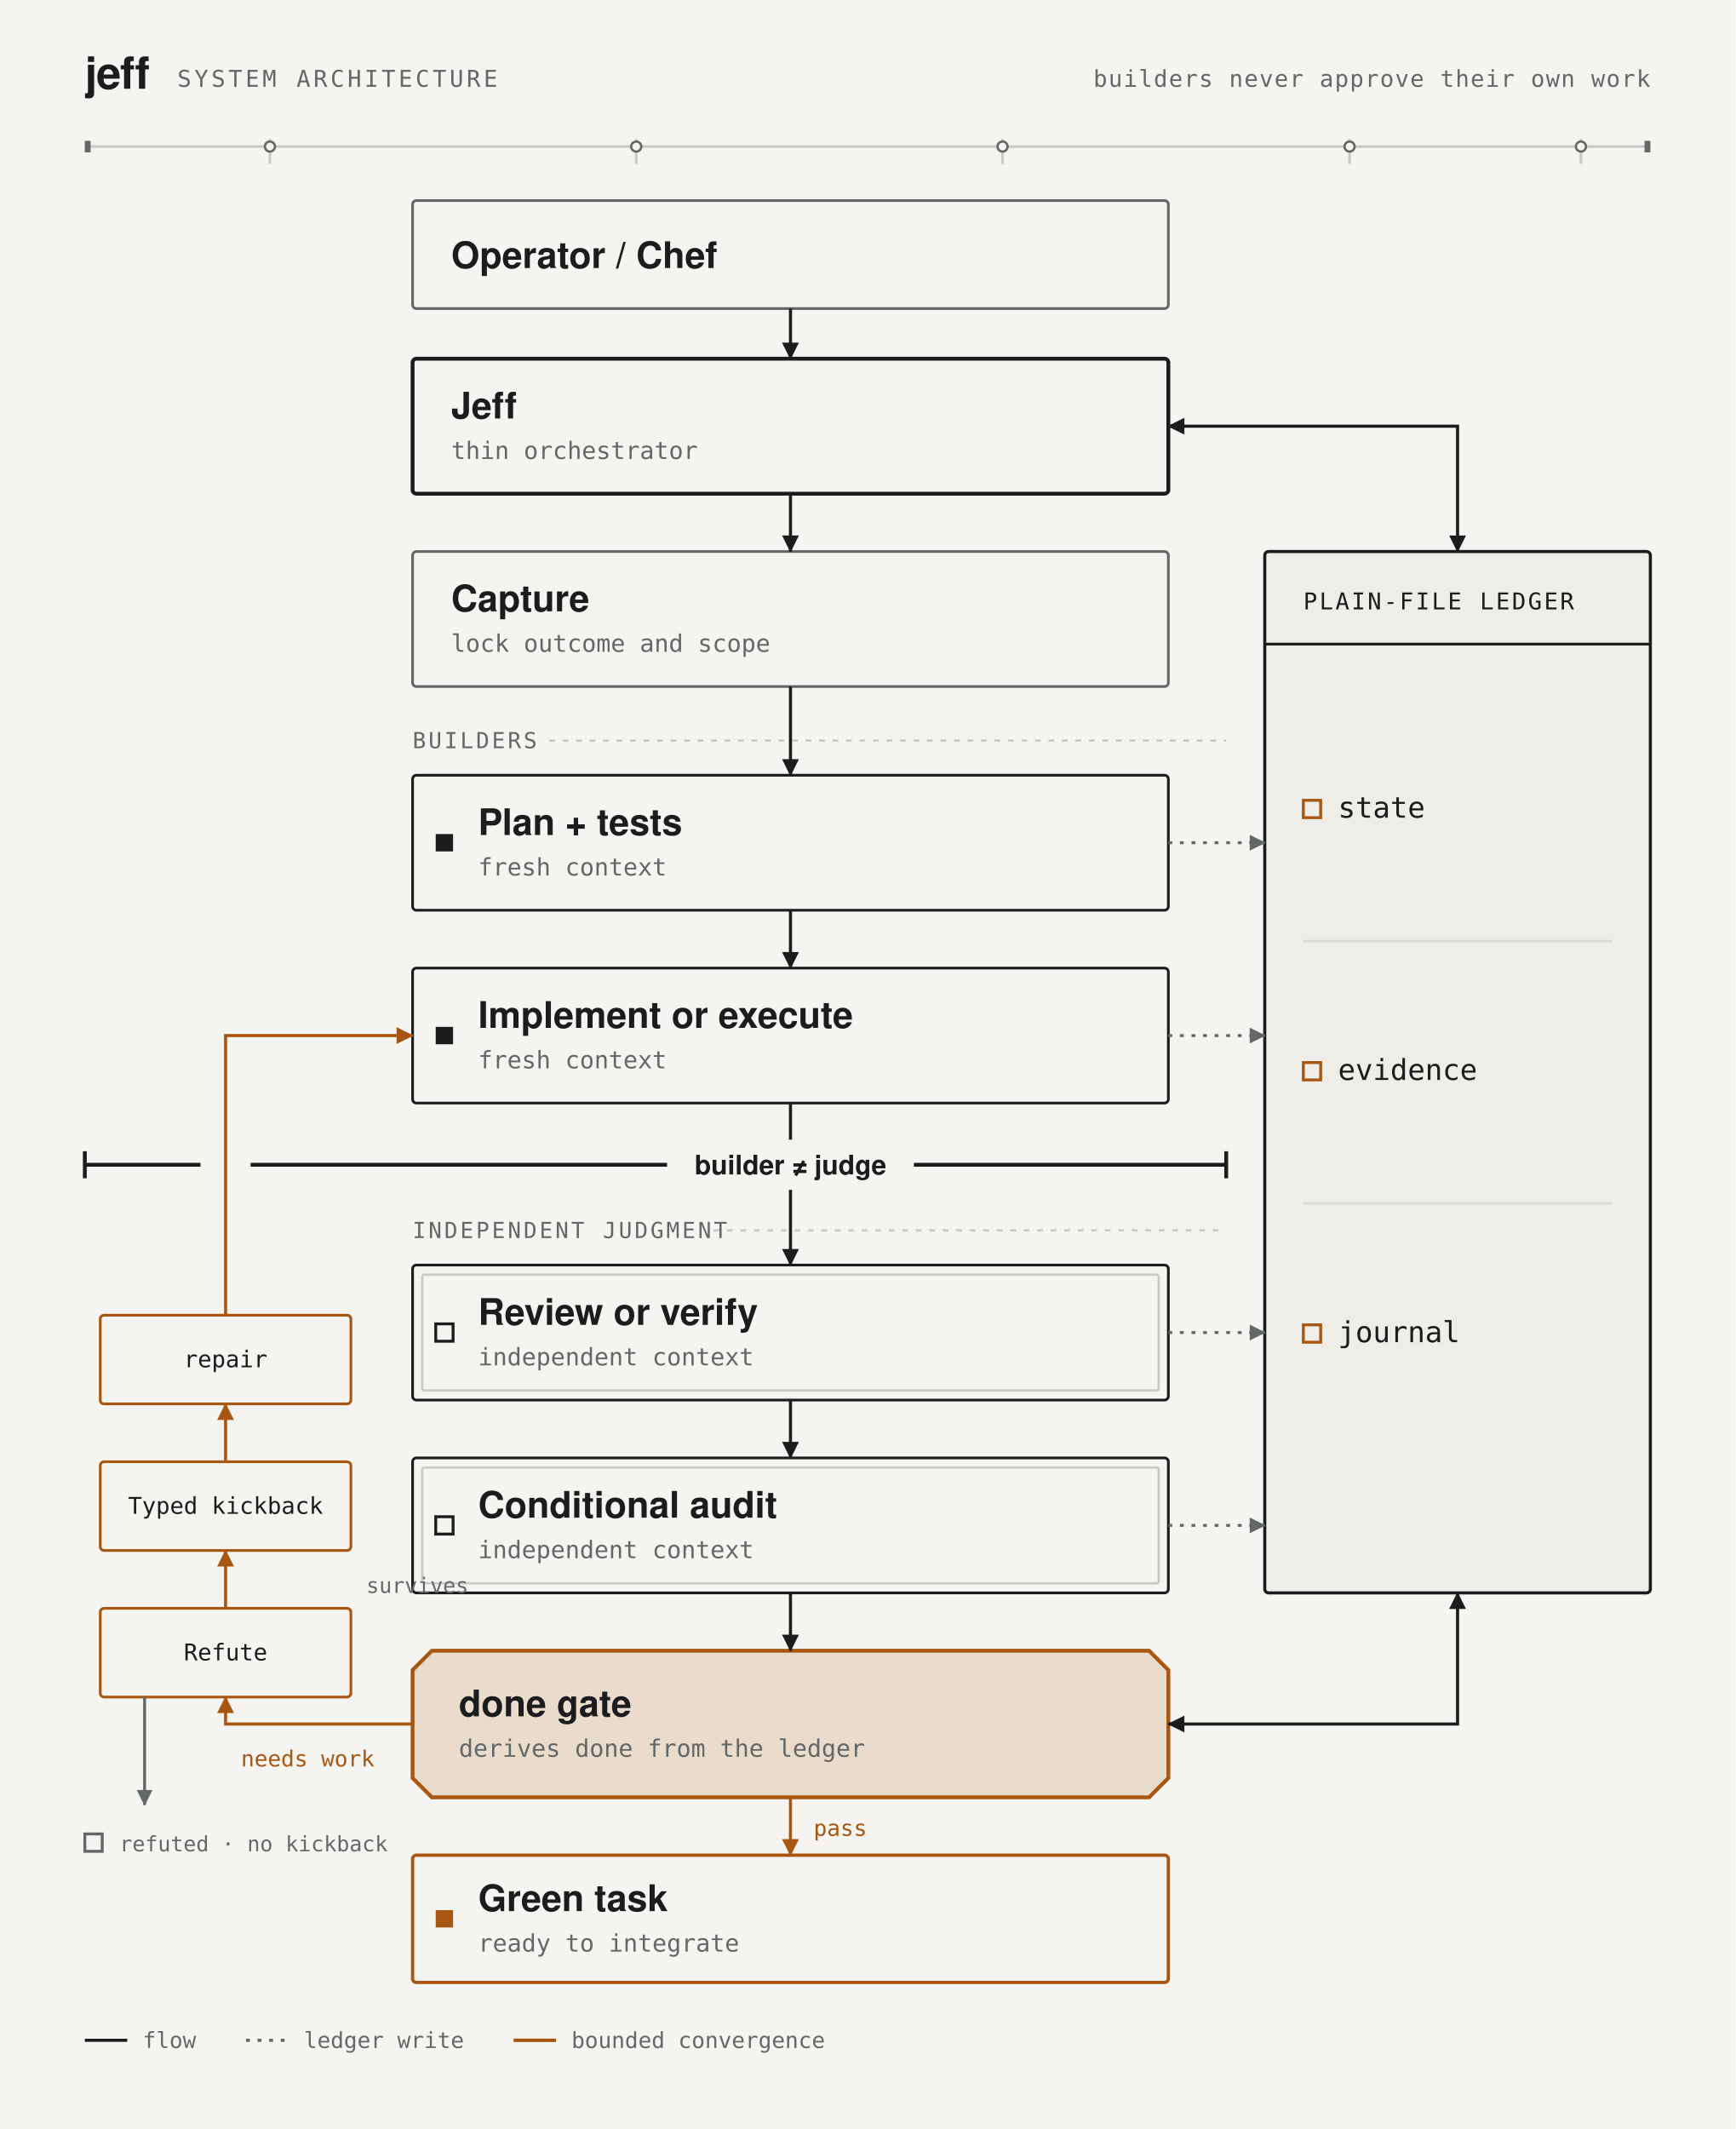
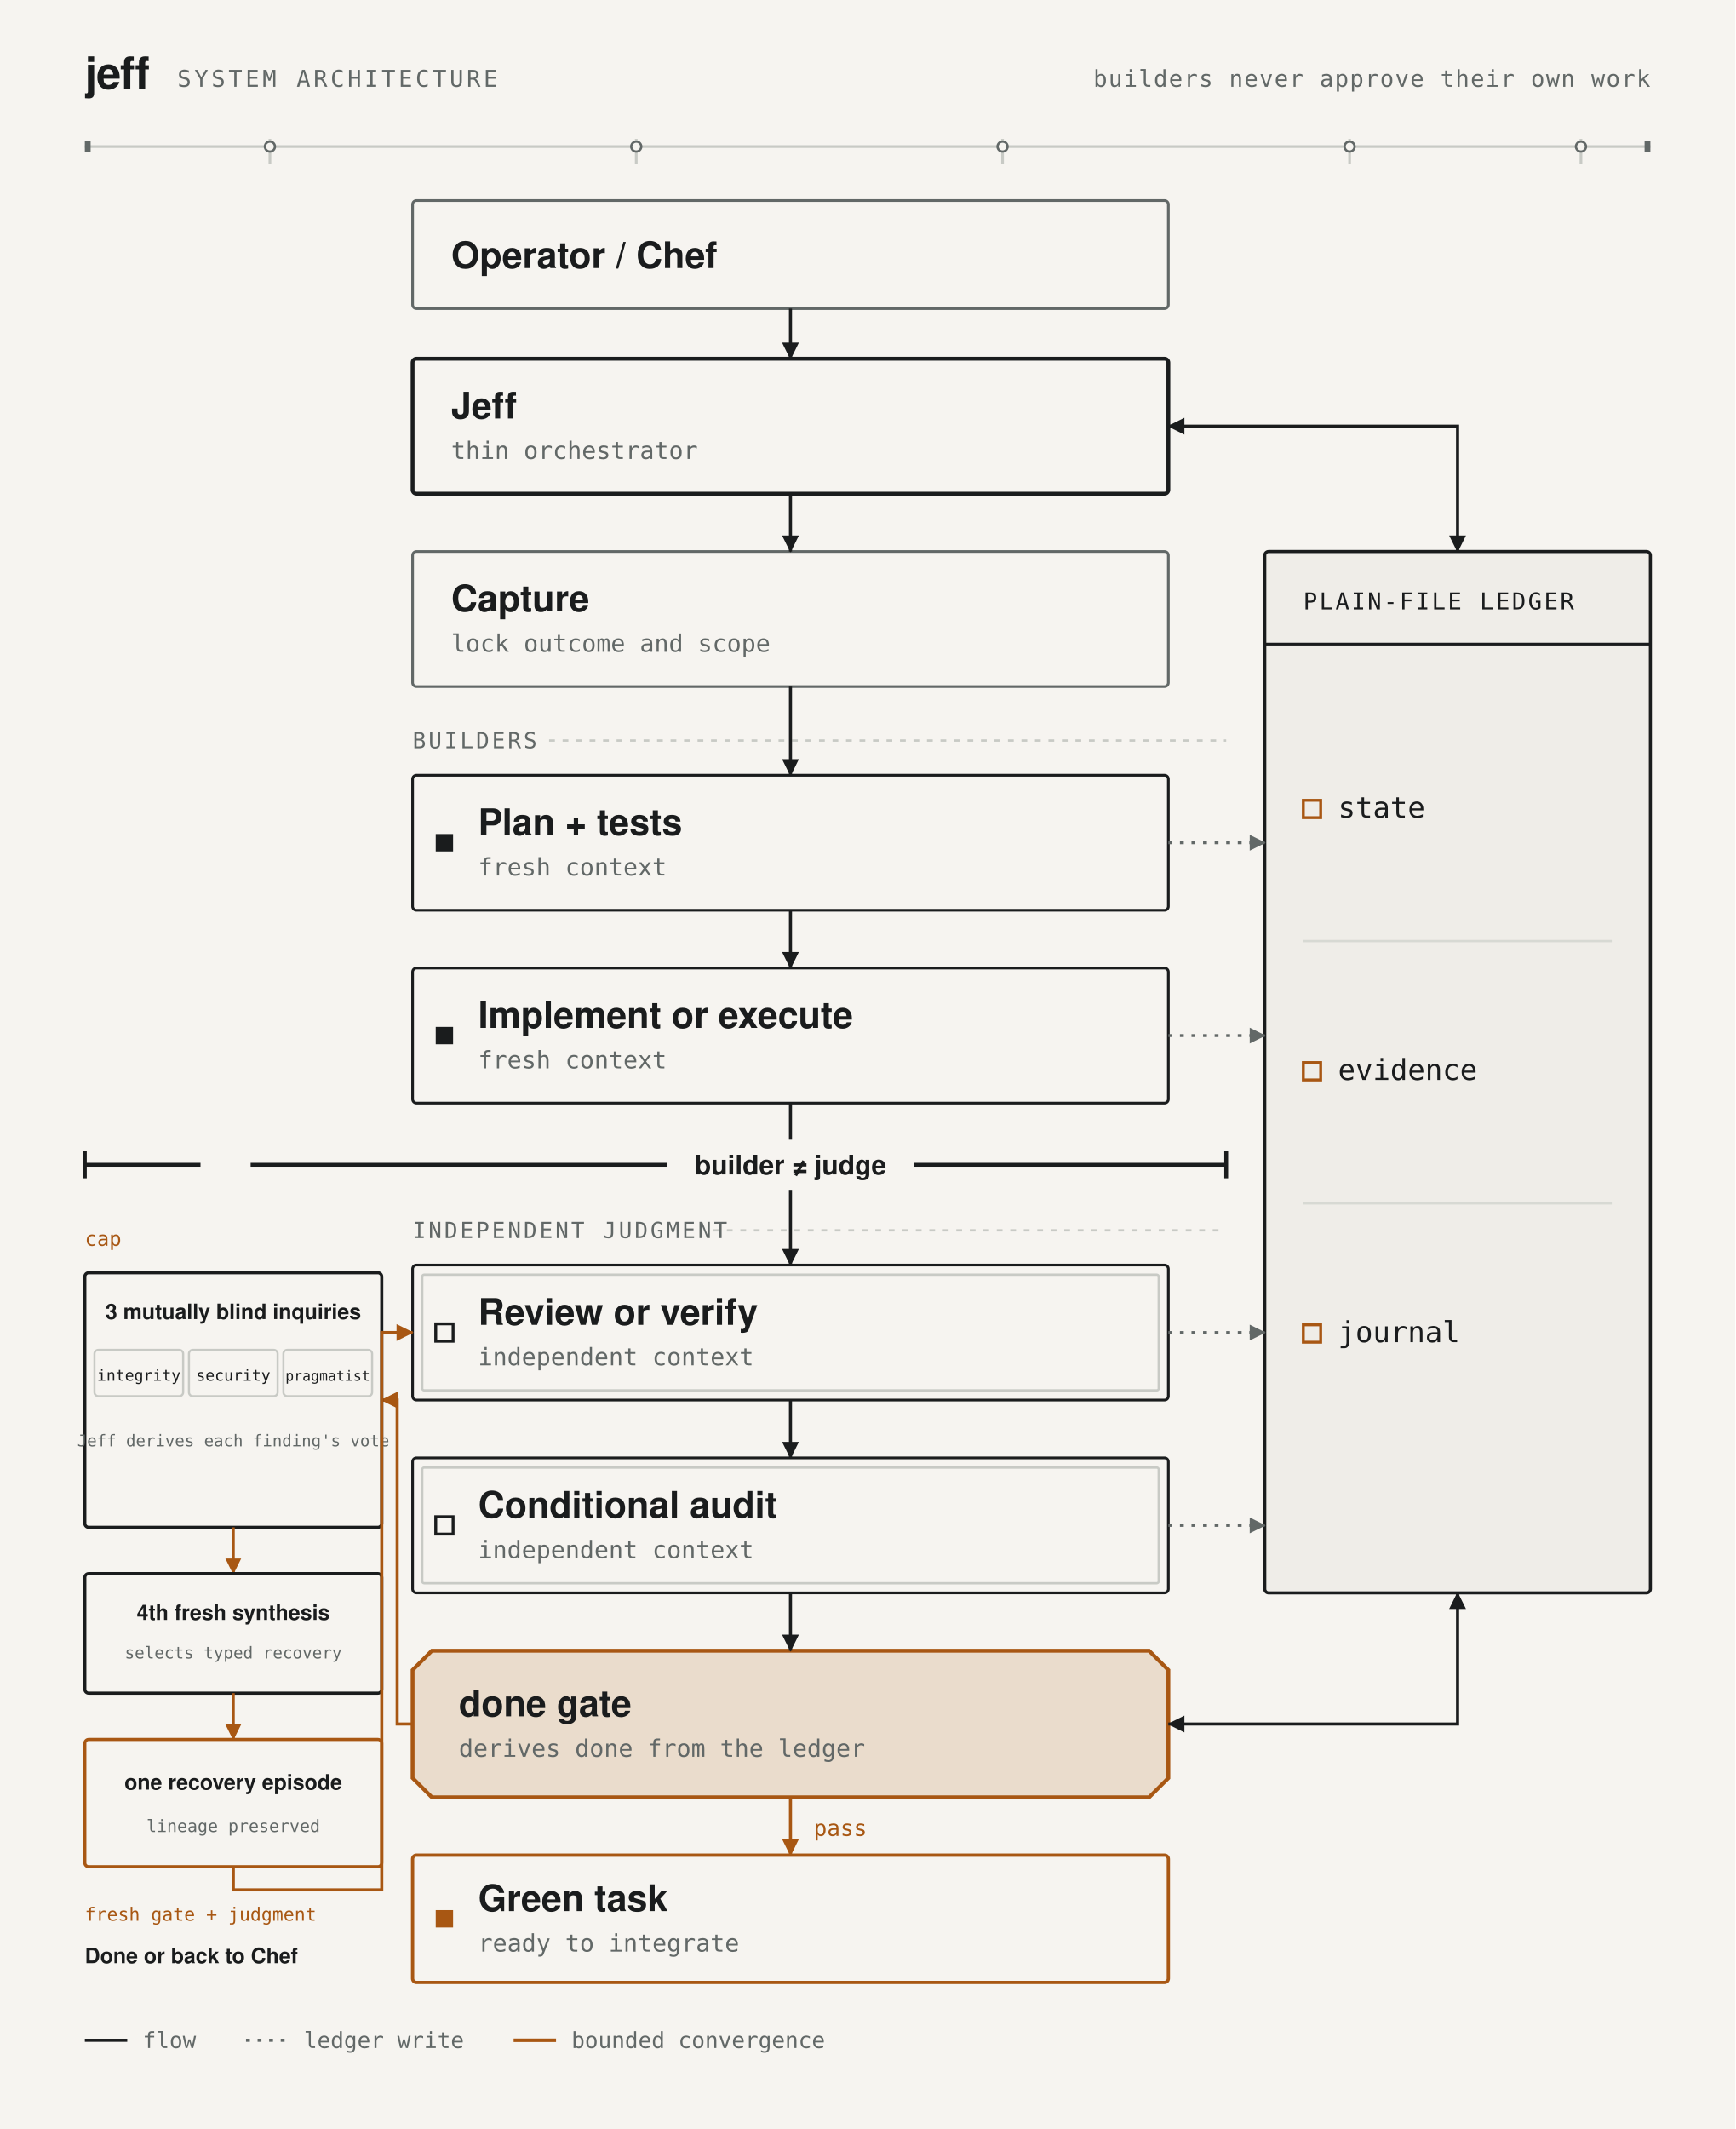
- <svg xmlns="http://www.w3.org/2000/svg" width="900" height="1104" viewBox="0 0 900 1104" role="img" aria-label="jeff system architecture: operator to green task through fresh specialist contexts, with a plain-file ledger and a checked done gate that derives done from the ledger. A contested blocking finding is refuted first: refuted findings are dropped with no kickback, survivors become a typed kickback and a confined repair.">
+ <svg xmlns="http://www.w3.org/2000/svg" width="900" height="1104" viewBox="0 0 900 1104" role="img" aria-label="jeff system architecture: operator to green task through fresh specialist contexts, with a plain-file ledger and checked done gate. A capped blocking union passes through three mutually blind inquiry specialists, deterministic vote derivation, a fourth fresh synthesis specialist, typed recovery with preserved lineage, and one fresh gate and judgment before done or return to the Chef.">
  <defs>
    <marker id="a-ink" viewBox="0 0 10 10" refX="8.5" refY="5" markerWidth="6.5" markerHeight="6.5" orient="auto-start-reverse">
      <path d="M0.5 0.8 L9 5 L0.5 9.2 Z" fill="#1A1C1D" />
    </marker>
    <marker id="a-steel" viewBox="0 0 10 10" refX="8.5" refY="5" markerWidth="6.5" markerHeight="6.5" orient="auto-start-reverse">
      <path d="M0.5 0.8 L9 5 L0.5 9.2 Z" fill="#626867" />
    </marker>
    <marker id="a-acc" viewBox="0 0 10 10" refX="8.5" refY="5" markerWidth="6.5" markerHeight="6.5" orient="auto-start-reverse">
      <path d="M0.5 0.8 L9 5 L0.5 9.2 Z" fill="#A85713" />
    </marker>
  </defs>
  <rect width="900" height="1104" fill="#F6F4F0" />
  <text x="44" y="46" font-family="'Helvetica Neue', Helvetica, Arial, sans-serif" font-size="23" fill="#1A1C1D" font-weight="700" letter-spacing="-0.4">jeff</text>
  <text x="92" y="45" font-family="ui-monospace, 'SF Mono', Menlo, Consolas, 'DejaVu Sans Mono', monospace" font-size="12" fill="#626867" letter-spacing="1.6">SYSTEM ARCHITECTURE</text>
  <text x="856" y="45" font-family="ui-monospace, 'SF Mono', Menlo, Consolas, 'DejaVu Sans Mono', monospace" font-size="12" fill="#626867" letter-spacing="0.6" text-anchor="end">builders never approve their own work</text>
  <path d="M44 76 L856 76" fill="none" stroke="#C8CAC5" stroke-width="1.4" />
  <rect x="44" y="73" width="3" height="6" fill="#626867" />
  <rect x="853" y="73" width="3" height="6" fill="#626867" />
  <path d="M140 72 L140 85" fill="none" stroke="#C8CAC5" stroke-width="1.4" />
  <circle cx="140" cy="76" r="2.6" fill="#F6F4F0" stroke="#626867" stroke-width="1.2" />
  <path d="M330 72 L330 85" fill="none" stroke="#C8CAC5" stroke-width="1.4" />
  <circle cx="330" cy="76" r="2.6" fill="#F6F4F0" stroke="#626867" stroke-width="1.2" />
  <path d="M520 72 L520 85" fill="none" stroke="#C8CAC5" stroke-width="1.4" />
  <circle cx="520" cy="76" r="2.6" fill="#F6F4F0" stroke="#626867" stroke-width="1.2" />
  <path d="M700 72 L700 85" fill="none" stroke="#C8CAC5" stroke-width="1.4" />
  <circle cx="700" cy="76" r="2.6" fill="#F6F4F0" stroke="#626867" stroke-width="1.2" />
  <path d="M820 72 L820 85" fill="none" stroke="#C8CAC5" stroke-width="1.4" />
  <circle cx="820" cy="76" r="2.6" fill="#F6F4F0" stroke="#626867" stroke-width="1.2" />
  <text x="214" y="388" font-family="ui-monospace, 'SF Mono', Menlo, Consolas, 'DejaVu Sans Mono', monospace" font-size="11.5" fill="#626867" letter-spacing="1.3">BUILDERS</text>
  <path d="M284.8 384 L636 384" fill="none" stroke="#C8CAC5" stroke-width="1.2" stroke-dasharray="3 4" />
  <text x="214" y="642" font-family="ui-monospace, 'SF Mono', Menlo, Consolas, 'DejaVu Sans Mono', monospace" font-size="11.5" fill="#626867" letter-spacing="1.3">INDEPENDENT JUDGMENT</text>
  <path d="M370 638 L636 638" fill="none" stroke="#C8CAC5" stroke-width="1.2" stroke-dasharray="3 4" />
  <rect x="214" y="104" width="392" height="56" rx="2" fill="#F6F4F0" stroke="#626867" stroke-width="1.4" />
  <text x="234" y="139" font-family="'Helvetica Neue', Helvetica, Arial, sans-serif" font-size="19" fill="#1A1C1D" font-weight="600">Operator / Chef</text>
  <rect x="214" y="186" width="392" height="70" rx="2" fill="#F6F4F0" stroke="#1A1C1D" stroke-width="2" />
  <text x="234" y="217" font-family="'Helvetica Neue', Helvetica, Arial, sans-serif" font-size="19" fill="#1A1C1D" font-weight="600">Jeff</text>
  <text x="234" y="238" font-family="ui-monospace, 'SF Mono', Menlo, Consolas, 'DejaVu Sans Mono', monospace" font-size="12.5" fill="#626867">thin orchestrator</text>
  <rect x="214" y="286" width="392" height="70" rx="2" fill="#F6F4F0" stroke="#626867" stroke-width="1.4" />
  <text x="234" y="317" font-family="'Helvetica Neue', Helvetica, Arial, sans-serif" font-size="19" fill="#1A1C1D" font-weight="600">Capture</text>
  <text x="234" y="338" font-family="ui-monospace, 'SF Mono', Menlo, Consolas, 'DejaVu Sans Mono', monospace" font-size="12.5" fill="#626867">lock outcome and scope</text>
  <rect x="214" y="402" width="392" height="70" rx="2" fill="#F6F4F0" stroke="#1A1C1D" stroke-width="1.4" />
  <rect x="226" y="432.5" width="9" height="9" fill="#1A1C1D" />
  <text x="248" y="433" font-family="'Helvetica Neue', Helvetica, Arial, sans-serif" font-size="19" fill="#1A1C1D" font-weight="600">Plan + tests</text>
  <text x="248" y="454" font-family="ui-monospace, 'SF Mono', Menlo, Consolas, 'DejaVu Sans Mono', monospace" font-size="12.5" fill="#626867">fresh context</text>
  <rect x="214" y="502" width="392" height="70" rx="2" fill="#F6F4F0" stroke="#1A1C1D" stroke-width="1.4" />
  <rect x="226" y="532.5" width="9" height="9" fill="#1A1C1D" />
  <text x="248" y="533" font-family="'Helvetica Neue', Helvetica, Arial, sans-serif" font-size="19" fill="#1A1C1D" font-weight="600">Implement or execute</text>
  <text x="248" y="554" font-family="ui-monospace, 'SF Mono', Menlo, Consolas, 'DejaVu Sans Mono', monospace" font-size="12.5" fill="#626867">fresh context</text>
  <rect x="214" y="656" width="392" height="70" rx="2" fill="#F6F4F0" stroke="#1A1C1D" stroke-width="1.4" />
  <rect x="219" y="661" width="382" height="60" rx="1" fill="none" stroke="#C8CAC5" stroke-width="1.2" />
  <rect x="226" y="686.5" width="9" height="9" fill="none" stroke="#1A1C1D" stroke-width="1.5" />
  <text x="248" y="687" font-family="'Helvetica Neue', Helvetica, Arial, sans-serif" font-size="19" fill="#1A1C1D" font-weight="600">Review or verify</text>
  <text x="248" y="708" font-family="ui-monospace, 'SF Mono', Menlo, Consolas, 'DejaVu Sans Mono', monospace" font-size="12.5" fill="#626867">independent context</text>
  <rect x="214" y="756" width="392" height="70" rx="2" fill="#F6F4F0" stroke="#1A1C1D" stroke-width="1.4" />
  <rect x="219" y="761" width="382" height="60" rx="1" fill="none" stroke="#C8CAC5" stroke-width="1.2" />
  <rect x="226" y="786.5" width="9" height="9" fill="none" stroke="#1A1C1D" stroke-width="1.5" />
  <text x="248" y="787" font-family="'Helvetica Neue', Helvetica, Arial, sans-serif" font-size="19" fill="#1A1C1D" font-weight="600">Conditional audit</text>
  <text x="248" y="808" font-family="ui-monospace, 'SF Mono', Menlo, Consolas, 'DejaVu Sans Mono', monospace" font-size="12.5" fill="#626867">independent context</text>
  <path d="M224 856 H596 L606 866 V922 L596 932 H224 L214 922 V866 Z" fill="#EADCCC" stroke="#A85713" stroke-width="2" />
  <text x="238" y="890" font-family="'Helvetica Neue', Helvetica, Arial, sans-serif" font-size="19" fill="#1A1C1D" font-weight="600">done gate</text>
  <text x="238" y="911" font-family="ui-monospace, 'SF Mono', Menlo, Consolas, 'DejaVu Sans Mono', monospace" font-size="12.5" fill="#626867">derives done from the ledger</text>
  <rect x="214" y="962" width="392" height="66" rx="2" fill="#F6F4F0" stroke="#A85713" stroke-width="1.7" />
  <rect x="226" y="990.5" width="9" height="9" fill="#A85713" />
  <text x="248" y="991" font-family="'Helvetica Neue', Helvetica, Arial, sans-serif" font-size="19" fill="#1A1C1D" font-weight="600">Green task</text>
  <text x="248" y="1012" font-family="ui-monospace, 'SF Mono', Menlo, Consolas, 'DejaVu Sans Mono', monospace" font-size="12.5" fill="#626867">ready to integrate</text>
  <path d="M410 160 L410 186" fill="none" stroke="#1A1C1D" stroke-width="1.6" marker-end="url(#a-ink)" />
  <path d="M410 256 L410 286" fill="none" stroke="#1A1C1D" stroke-width="1.6" marker-end="url(#a-ink)" />
  <path d="M410 356 L410 402" fill="none" stroke="#1A1C1D" stroke-width="1.6" marker-end="url(#a-ink)" />
  <path d="M410 472 L410 502" fill="none" stroke="#1A1C1D" stroke-width="1.6" marker-end="url(#a-ink)" />
  <path d="M410 572 L410 656" fill="none" stroke="#1A1C1D" stroke-width="1.6" marker-end="url(#a-ink)" />
  <path d="M410 726 L410 756" fill="none" stroke="#1A1C1D" stroke-width="1.6" marker-end="url(#a-ink)" />
  <path d="M410 826 L410 856" fill="none" stroke="#1A1C1D" stroke-width="1.6" marker-end="url(#a-ink)" />
  <path d="M410 932 L410 962" fill="none" stroke="#A85713" stroke-width="1.6" marker-end="url(#a-acc)" />
  <text x="422" y="952" font-family="ui-monospace, 'SF Mono', Menlo, Consolas, 'DejaVu Sans Mono', monospace" font-size="11.5" fill="#A85713">pass</text>
  <path d="M44 604 L104 604" fill="none" stroke="#1A1C1D" stroke-width="2" />
  <path d="M130 604 L636 604" fill="none" stroke="#1A1C1D" stroke-width="2" />
  <path d="M44 597 L44 611" fill="none" stroke="#1A1C1D" stroke-width="2" />
  <path d="M636 597 L636 611" fill="none" stroke="#1A1C1D" stroke-width="2" />
  <rect x="346" y="591" width="128" height="26" fill="#F6F4F0" />
  <text x="410" y="609" font-family="'Helvetica Neue', Helvetica, Arial, sans-serif" font-size="14" fill="#1A1C1D" font-weight="700" text-anchor="middle">builder ≠ judge</text>
-   <path d="M214 894 L117 894 L117 880" fill="none" stroke="#A85713" stroke-width="1.6" marker-end="url(#a-acc)" />
-   <rect x="52" y="834" width="130" height="46" rx="2" fill="#F6F4F0" stroke="#A85713" stroke-width="1.4" />
-   <text x="117" y="861" font-family="ui-monospace, 'SF Mono', Menlo, Consolas, 'DejaVu Sans Mono', monospace" font-size="12" fill="#1A1C1D" text-anchor="middle">Refute</text>
-   <path d="M117 834 L117 804" fill="none" stroke="#A85713" stroke-width="1.6" marker-end="url(#a-acc)" />
-   <text x="190" y="826" font-family="ui-monospace, 'SF Mono', Menlo, Consolas, 'DejaVu Sans Mono', monospace" font-size="11" fill="#626867">survives</text>
-   <path d="M75 880 L75 936" fill="none" stroke="#626867" stroke-width="1.5" marker-end="url(#a-steel)" />
-   <rect x="44" y="951" width="9" height="9" fill="none" stroke="#626867" stroke-width="1.5" />
-   <text x="62" y="960" font-family="ui-monospace, 'SF Mono', Menlo, Consolas, 'DejaVu Sans Mono', monospace" font-size="11" fill="#626867">refuted · no kickback</text>
-   <rect x="52" y="758" width="130" height="46" rx="2" fill="#F6F4F0" stroke="#A85713" stroke-width="1.4" />
-   <text x="117" y="785" font-family="ui-monospace, 'SF Mono', Menlo, Consolas, 'DejaVu Sans Mono', monospace" font-size="12" fill="#1A1C1D" text-anchor="middle">Typed kickback</text>
-   <path d="M117 758 L117 728" fill="none" stroke="#A85713" stroke-width="1.6" marker-end="url(#a-acc)" />
-   <rect x="52" y="682" width="130" height="46" rx="2" fill="#F6F4F0" stroke="#A85713" stroke-width="1.4" />
-   <text x="117" y="709" font-family="ui-monospace, 'SF Mono', Menlo, Consolas, 'DejaVu Sans Mono', monospace" font-size="12" fill="#1A1C1D" text-anchor="middle">repair</text>
-   <path d="M117 682 L117 537 L214 537" fill="none" stroke="#A85713" stroke-width="1.6" marker-end="url(#a-acc)" />
-   <text x="125" y="916" font-family="ui-monospace, 'SF Mono', Menlo, Consolas, 'DejaVu Sans Mono', monospace" font-size="11.5" fill="#A85713">needs work</text>
+   <text x="44" y="646" font-family="ui-monospace, 'SF Mono', Menlo, Consolas, 'DejaVu Sans Mono', monospace" font-size="10.5" fill="#A85713">cap</text>
+   <path d="M214 894 L206 894 L206 726 L198 726" fill="none" stroke="#A85713" stroke-width="1.6" marker-end="url(#a-acc)" />
+   <rect x="44" y="660" width="154" height="132" rx="2" fill="#F6F4F0" stroke="#1A1C1D" stroke-width="1.6" />
+   <text x="121" y="684" font-family="'Helvetica Neue', Helvetica, Arial, sans-serif" font-size="11" fill="#1A1C1D" font-weight="600" text-anchor="middle">3 mutually blind inquiries</text>
+   <rect x="49" y="700" width="46" height="24" rx="2" fill="#F6F4F0" stroke="#C8CAC5" stroke-width="1.1" />
+   <text x="72" y="716" font-family="ui-monospace, 'SF Mono', Menlo, Consolas, 'DejaVu Sans Mono', monospace" font-size="8" fill="#1A1C1D" text-anchor="middle">integrity</text>
+   <rect x="98" y="700" width="46" height="24" rx="2" fill="#F6F4F0" stroke="#C8CAC5" stroke-width="1.1" />
+   <text x="121" y="716" font-family="ui-monospace, 'SF Mono', Menlo, Consolas, 'DejaVu Sans Mono', monospace" font-size="8" fill="#1A1C1D" text-anchor="middle">security</text>
+   <rect x="147" y="700" width="46" height="24" rx="2" fill="#F6F4F0" stroke="#C8CAC5" stroke-width="1.1" />
+   <text x="170" y="716" font-family="ui-monospace, 'SF Mono', Menlo, Consolas, 'DejaVu Sans Mono', monospace" font-size="7.3" fill="#1A1C1D" text-anchor="middle">pragmatist</text>
+   <text x="121" y="750" font-family="ui-monospace, 'SF Mono', Menlo, Consolas, 'DejaVu Sans Mono', monospace" font-size="8.4" fill="#626867" text-anchor="middle">Jeff derives each finding's vote</text>
+   <path d="M121 792 L121 816" fill="none" stroke="#A85713" stroke-width="1.5" marker-end="url(#a-acc)" />
+   <rect x="44" y="816" width="154" height="62" rx="2" fill="#F6F4F0" stroke="#1A1C1D" stroke-width="1.6" />
+   <text x="121" y="840" font-family="'Helvetica Neue', Helvetica, Arial, sans-serif" font-size="11" fill="#1A1C1D" font-weight="600" text-anchor="middle">4th fresh synthesis</text>
+   <text x="121" y="860" font-family="ui-monospace, 'SF Mono', Menlo, Consolas, 'DejaVu Sans Mono', monospace" font-size="8.5" fill="#626867" text-anchor="middle">selects typed recovery</text>
+   <path d="M121 878 L121 902" fill="none" stroke="#A85713" stroke-width="1.5" marker-end="url(#a-acc)" />
+   <rect x="44" y="902" width="154" height="66" rx="2" fill="#F6F4F0" stroke="#A85713" stroke-width="1.6" />
+   <text x="121" y="928" font-family="'Helvetica Neue', Helvetica, Arial, sans-serif" font-size="11" fill="#1A1C1D" font-weight="600" text-anchor="middle">one recovery episode</text>
+   <text x="121" y="950" font-family="ui-monospace, 'SF Mono', Menlo, Consolas, 'DejaVu Sans Mono', monospace" font-size="8.8" fill="#626867" text-anchor="middle">lineage preserved</text>
+   <path d="M121 968 L121 980 L198 980 L198 691 L214 691" fill="none" stroke="#A85713" stroke-width="1.6" marker-end="url(#a-acc)" />
+   <text x="44" y="996" font-family="ui-monospace, 'SF Mono', Menlo, Consolas, 'DejaVu Sans Mono', monospace" font-size="9.5" fill="#A85713">fresh gate + judgment</text>
+   <text x="44" y="1018" font-family="'Helvetica Neue', Helvetica, Arial, sans-serif" font-size="11" fill="#1A1C1D" font-weight="600">Done or back to Chef</text>
  <rect x="656" y="286" width="200" height="540" rx="2" fill="#EFEDE8" stroke="#1A1C1D" stroke-width="1.6" />
  <text x="676" y="316" font-family="ui-monospace, 'SF Mono', Menlo, Consolas, 'DejaVu Sans Mono', monospace" font-size="12" fill="#1A1C1D" letter-spacing="1.1">PLAIN-FILE LEDGER</text>
  <path d="M656 334 L856 334" fill="none" stroke="#1A1C1D" stroke-width="1.4" />
  <rect x="676" y="415" width="9" height="9" fill="none" stroke="#A85713" stroke-width="1.5" />
  <text x="694" y="424" font-family="ui-monospace, 'SF Mono', Menlo, Consolas, 'DejaVu Sans Mono', monospace" font-size="15" fill="#1A1C1D">state</text>
  <rect x="676" y="551" width="9" height="9" fill="none" stroke="#A85713" stroke-width="1.5" />
  <text x="694" y="560" font-family="ui-monospace, 'SF Mono', Menlo, Consolas, 'DejaVu Sans Mono', monospace" font-size="15" fill="#1A1C1D">evidence</text>
  <rect x="676" y="687" width="9" height="9" fill="none" stroke="#A85713" stroke-width="1.5" />
  <text x="694" y="696" font-family="ui-monospace, 'SF Mono', Menlo, Consolas, 'DejaVu Sans Mono', monospace" font-size="15" fill="#1A1C1D">journal</text>
  <path d="M676 488 L836 488" fill="none" stroke="#D7D9D3" stroke-width="1.2" />
  <path d="M676 624 L836 624" fill="none" stroke="#D7D9D3" stroke-width="1.2" />
  <path d="M606 221 L756 221 L756 286" fill="none" stroke="#1A1C1D" stroke-width="1.6" marker-end="url(#a-ink)" marker-start="url(#a-ink)" />
  <path d="M606 894 L756 894 L756 826" fill="none" stroke="#1A1C1D" stroke-width="1.6" marker-end="url(#a-ink)" marker-start="url(#a-ink)" />
  <path d="M606 437 L656 437" fill="none" stroke="#626867" stroke-width="1.5" stroke-dasharray="2 4" marker-end="url(#a-steel)" />
  <path d="M606 537 L656 537" fill="none" stroke="#626867" stroke-width="1.5" stroke-dasharray="2 4" marker-end="url(#a-steel)" />
  <path d="M606 691 L656 691" fill="none" stroke="#626867" stroke-width="1.5" stroke-dasharray="2 4" marker-end="url(#a-steel)" />
  <path d="M606 791 L656 791" fill="none" stroke="#626867" stroke-width="1.5" stroke-dasharray="2 4" marker-end="url(#a-steel)" />
  <path d="M44 1058 L66 1058" fill="none" stroke="#1A1C1D" stroke-width="1.6" />
  <text x="74" y="1062" font-family="ui-monospace, 'SF Mono', Menlo, Consolas, 'DejaVu Sans Mono', monospace" font-size="11.5" fill="#626867">flow</text>
  <path d="M127.6 1058 L149.6 1058" fill="none" stroke="#626867" stroke-width="1.6" stroke-dasharray="2 4" />
  <text x="157.6" y="1062" font-family="ui-monospace, 'SF Mono', Menlo, Consolas, 'DejaVu Sans Mono', monospace" font-size="11.5" fill="#626867">ledger write</text>
  <path d="M266.4 1058 L288.4 1058" fill="none" stroke="#A85713" stroke-width="1.8" />
  <text x="296.4" y="1062" font-family="ui-monospace, 'SF Mono', Menlo, Consolas, 'DejaVu Sans Mono', monospace" font-size="11.5" fill="#626867">bounded convergence</text>
</svg>
